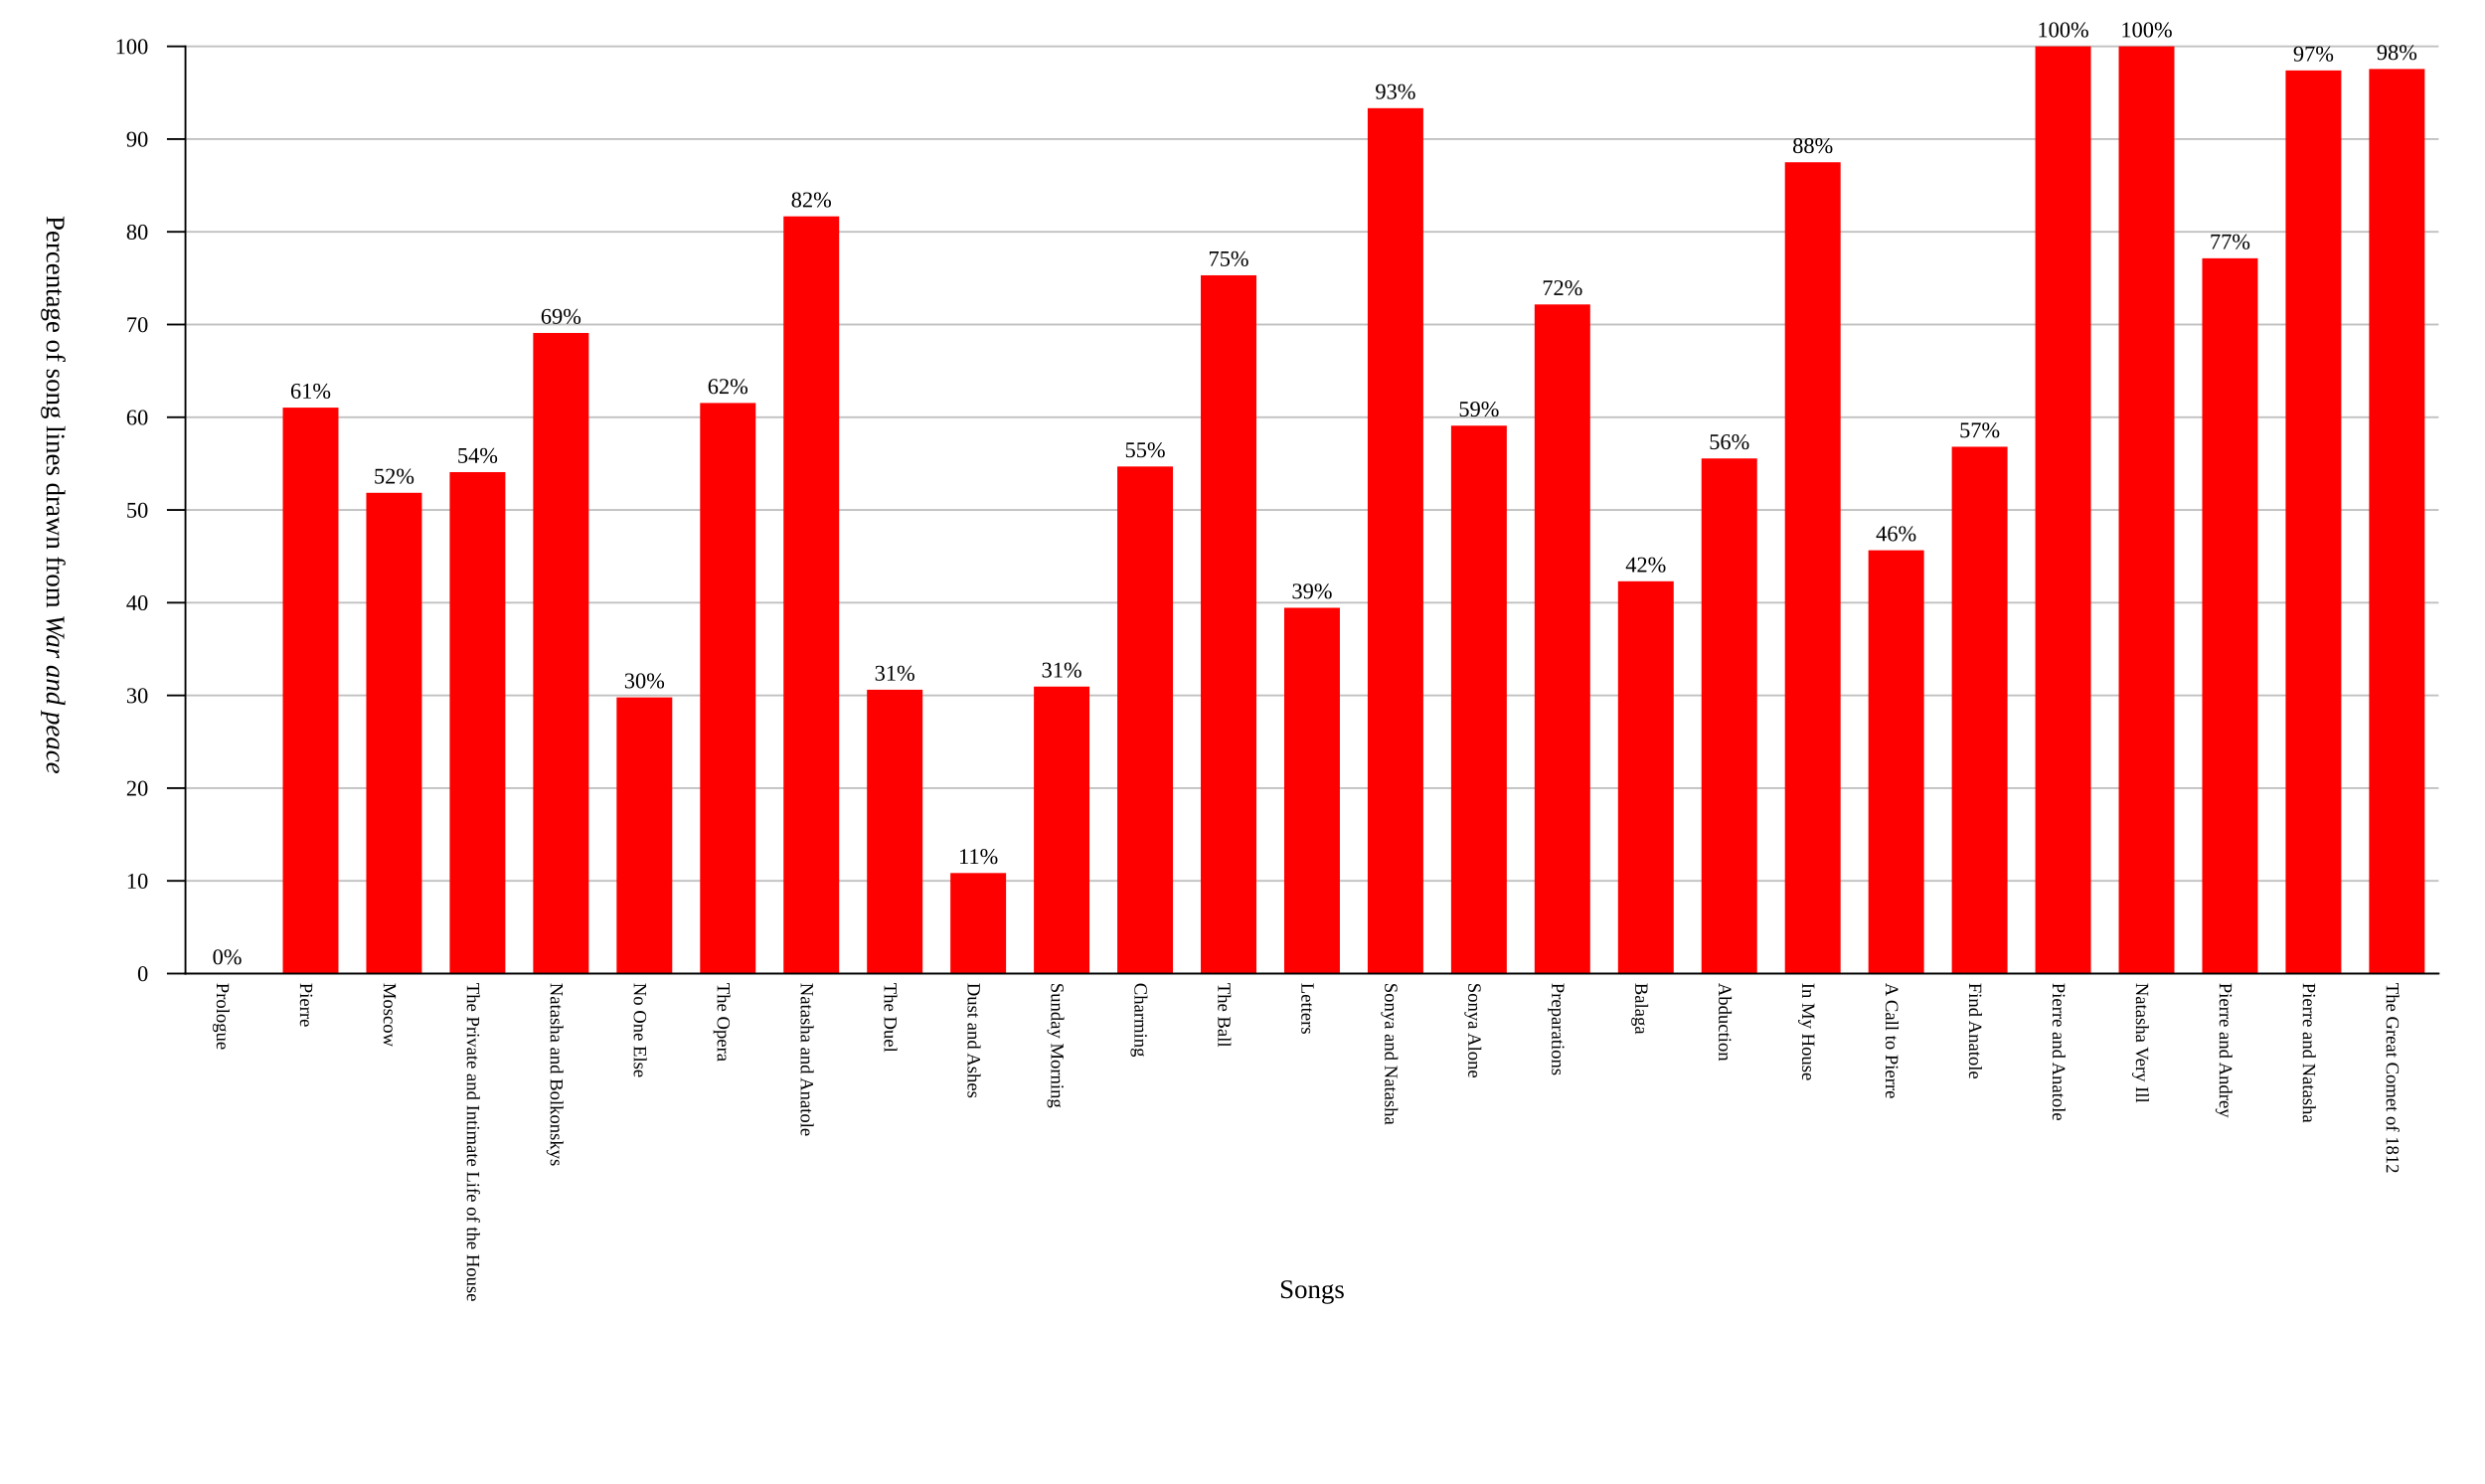
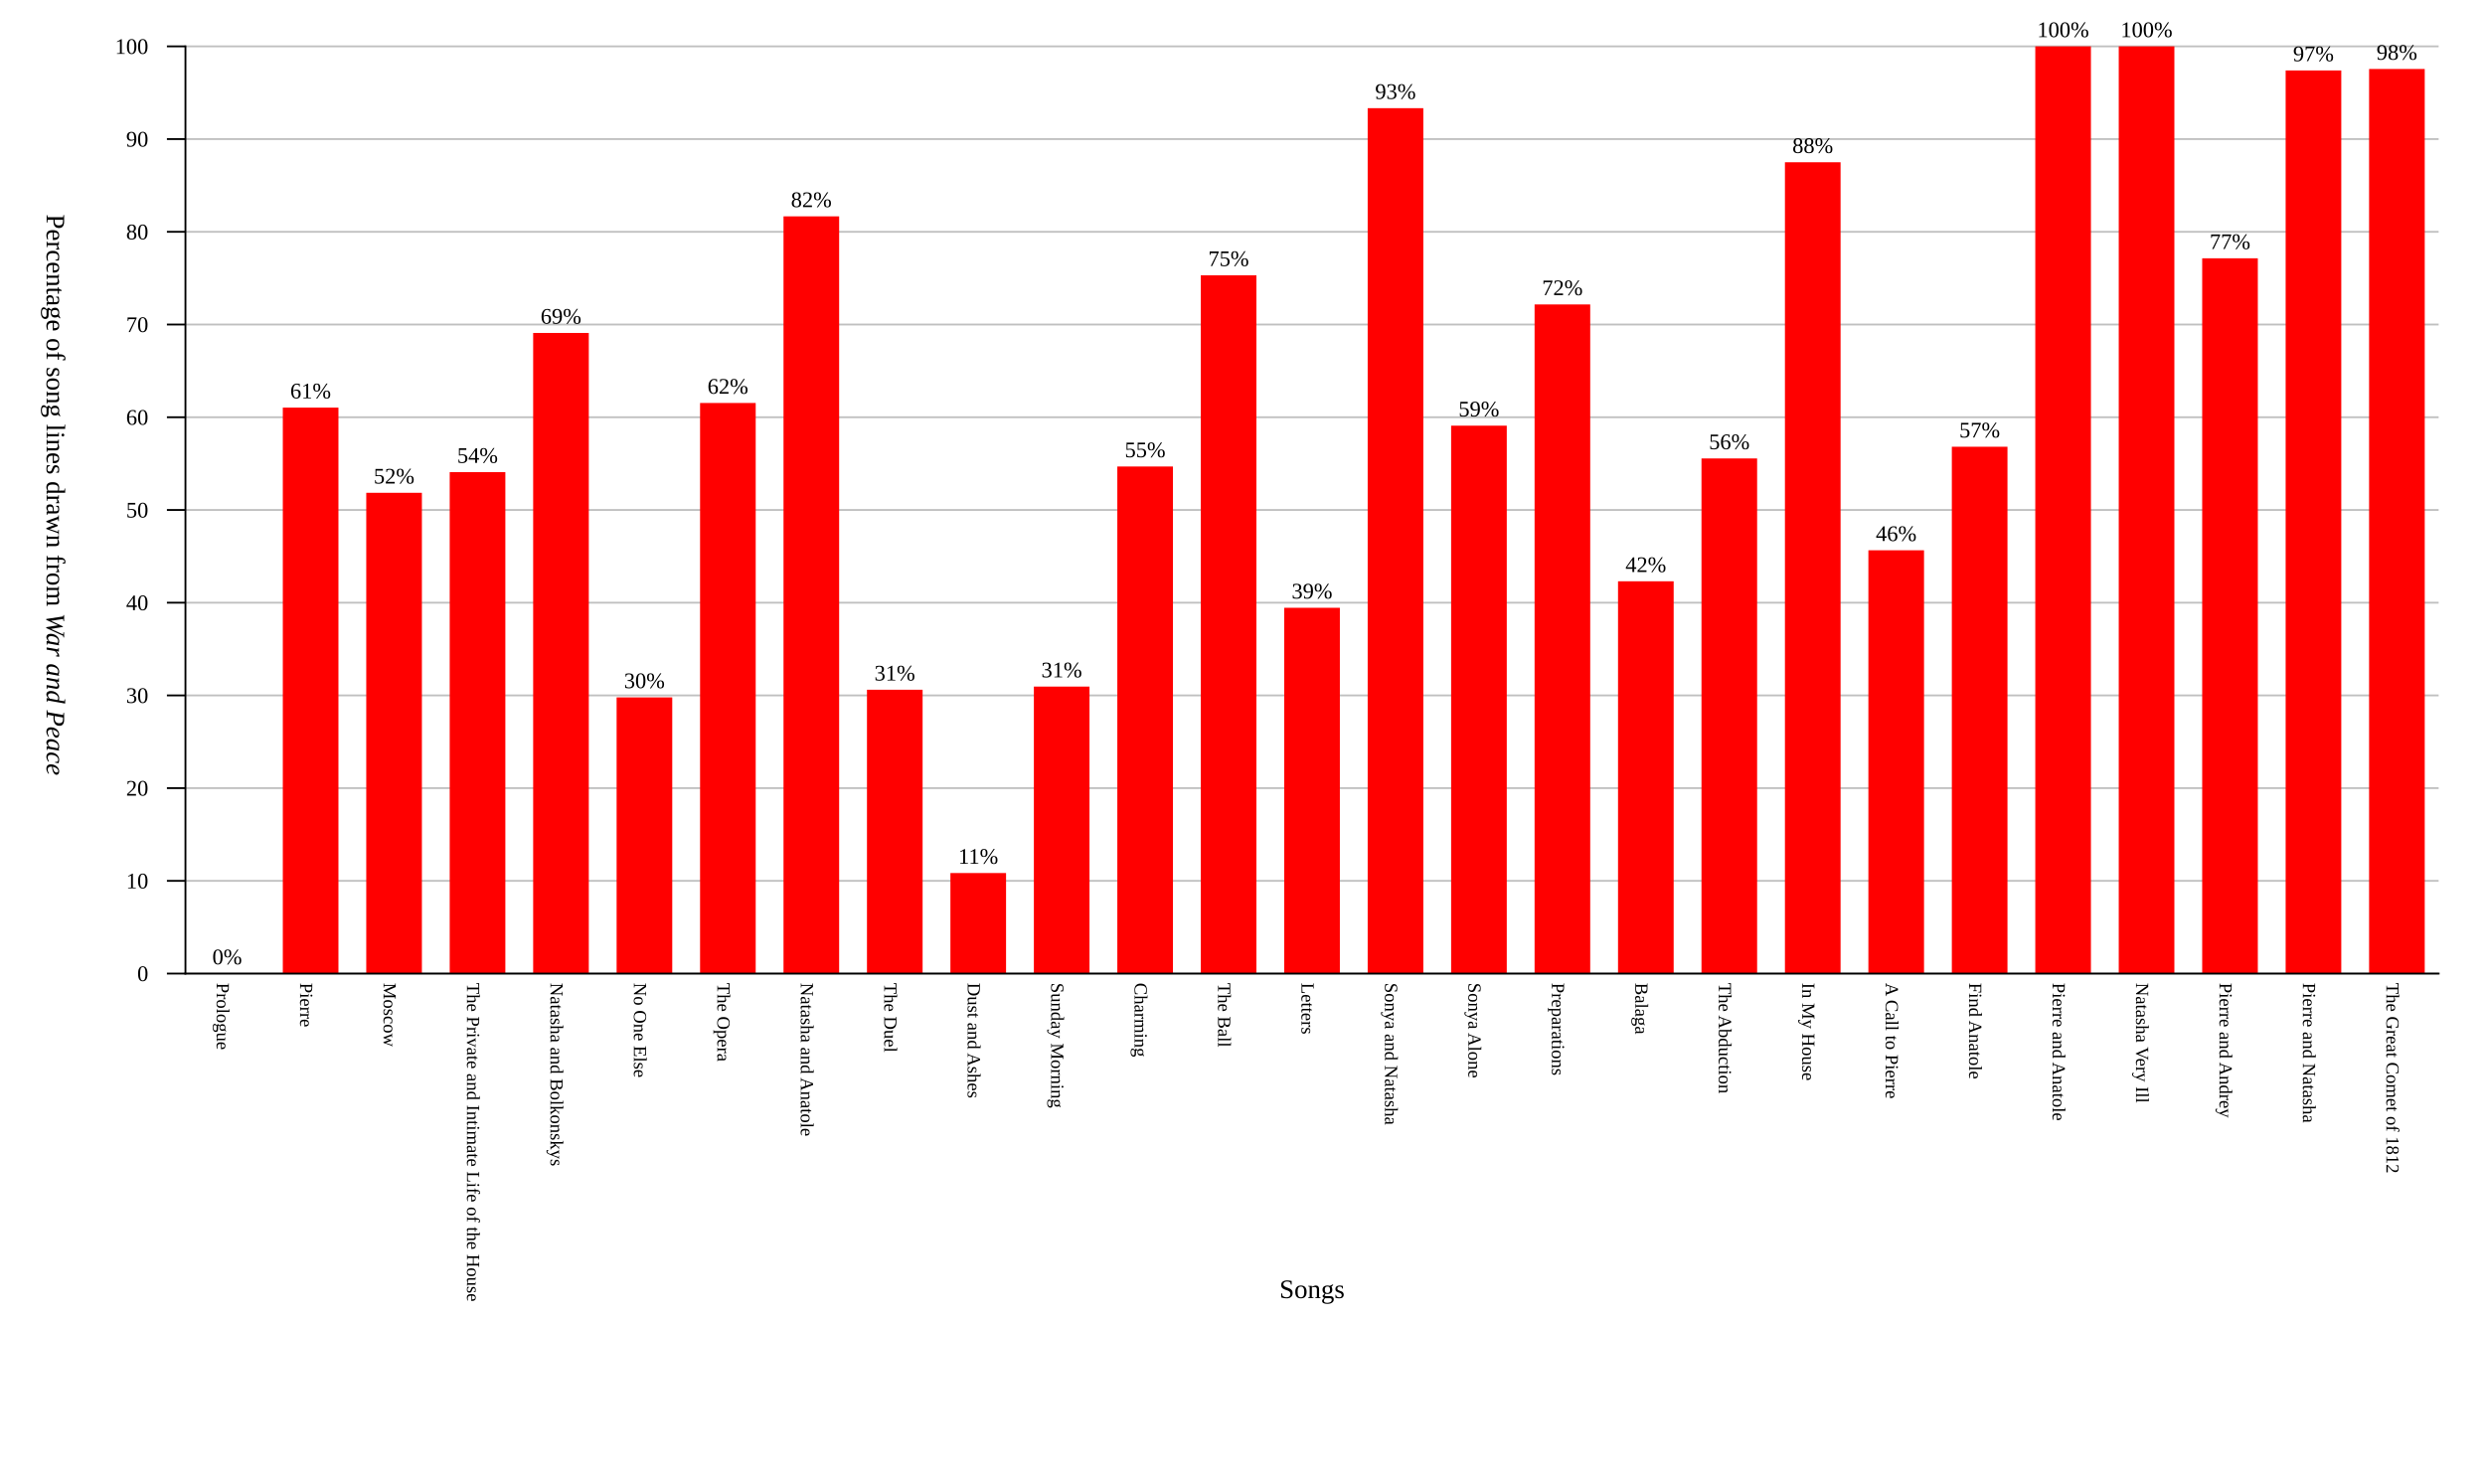
<svg xmlns="http://www.w3.org/2000/svg" viewBox="-100 -525 1340 800" width="100%" style="background-color:#FED69A;">
  <line x1="0" y1="-0" x2="-10" y2="-0" stroke="black" />
  <line x1="0" y1="-0" x2="1215" y2="-0" stroke="silver" />
  <text x="-20" y="-0" text-anchor="end" dominant-baseline="central">0</text>
  <line x1="0" y1="-50" x2="-10" y2="-50" stroke="black" />
  <line x1="0" y1="-50" x2="1215" y2="-50" stroke="silver" />
  <text x="-20" y="-50" text-anchor="end" dominant-baseline="central">10</text>
  <line x1="0" y1="-100" x2="-10" y2="-100" stroke="black" />
  <line x1="0" y1="-100" x2="1215" y2="-100" stroke="silver" />
  <text x="-20" y="-100" text-anchor="end" dominant-baseline="central">20</text>
  <line x1="0" y1="-150" x2="-10" y2="-150" stroke="black" />
  <line x1="0" y1="-150" x2="1215" y2="-150" stroke="silver" />
  <text x="-20" y="-150" text-anchor="end" dominant-baseline="central">30</text>
  <line x1="0" y1="-200" x2="-10" y2="-200" stroke="black" />
  <line x1="0" y1="-200" x2="1215" y2="-200" stroke="silver" />
  <text x="-20" y="-200" text-anchor="end" dominant-baseline="central">40</text>
  <line x1="0" y1="-250" x2="-10" y2="-250" stroke="black" />
  <line x1="0" y1="-250" x2="1215" y2="-250" stroke="silver" />
  <text x="-20" y="-250" text-anchor="end" dominant-baseline="central">50</text>
  <line x1="0" y1="-300" x2="-10" y2="-300" stroke="black" />
  <line x1="0" y1="-300" x2="1215" y2="-300" stroke="silver" />
  <text x="-20" y="-300" text-anchor="end" dominant-baseline="central">60</text>
  <line x1="0" y1="-350" x2="-10" y2="-350" stroke="black" />
  <line x1="0" y1="-350" x2="1215" y2="-350" stroke="silver" />
  <text x="-20" y="-350" text-anchor="end" dominant-baseline="central">70</text>
  <line x1="0" y1="-400" x2="-10" y2="-400" stroke="black" />
  <line x1="0" y1="-400" x2="1215" y2="-400" stroke="silver" />
  <text x="-20" y="-400" text-anchor="end" dominant-baseline="central">80</text>
  <line x1="0" y1="-450" x2="-10" y2="-450" stroke="black" />
  <line x1="0" y1="-450" x2="1215" y2="-450" stroke="silver" />
  <text x="-20" y="-450" text-anchor="end" dominant-baseline="central">90</text>
  <line x1="0" y1="-500" x2="-10" y2="-500" stroke="black" />
  <line x1="0" y1="-500" x2="1215" y2="-500" stroke="silver" />
  <text x="-20" y="-500" text-anchor="end" dominant-baseline="central">100</text>
  <rect x="7.5" y="-0" width="30" height="0" fill="red" />
  <text x="22.5" y="5" text-anchor="start" dominant-baseline="middle" font-size="smaller" writing-mode="tb">Prologue</text>
  <text x="22.5" y="-5" text-anchor="middle">0%</text>
  <rect x="52.5" y="-305.195" width="30" height="305.195" fill="red" />
  <text x="67.5" y="5" text-anchor="start" dominant-baseline="middle" font-size="smaller" writing-mode="tb">Pierre</text>
  <text x="67.5" y="-310.195" text-anchor="middle">61%</text>
  <rect x="97.5" y="-259.259" width="30" height="259.259" fill="red" />
  <text x="112.5" y="5" text-anchor="start" dominant-baseline="middle" font-size="smaller" writing-mode="tb">Moscow</text>
  <text x="112.5" y="-264.259" text-anchor="middle">52%</text>
  <rect x="142.5" y="-270.408" width="30" height="270.408" fill="red" />
  <text x="157.5" y="5" text-anchor="start" dominant-baseline="middle" font-size="smaller" writing-mode="tb">The Private and Intimate Life of the House</text>
  <text x="157.5" y="-275.408" text-anchor="middle">54%</text>
  <rect x="187.5" y="-345.455" width="30" height="345.455" fill="red" />
  <text x="202.5" y="5" text-anchor="start" dominant-baseline="middle" font-size="smaller" writing-mode="tb">Natasha and Bolkonskys</text>
  <text x="202.5" y="-350.455" text-anchor="middle">69%</text>
  <rect x="232.5" y="-148.936" width="30" height="148.936" fill="red" />
  <text x="247.5" y="5" text-anchor="start" dominant-baseline="middle" font-size="smaller" writing-mode="tb">No One Else</text>
  <text x="247.5" y="-153.936" text-anchor="middle">30%</text>
  <rect x="277.5" y="-307.692" width="30" height="307.692" fill="red" />
  <text x="292.5" y="5" text-anchor="start" dominant-baseline="middle" font-size="smaller" writing-mode="tb">The Opera</text>
  <text x="292.5" y="-312.692" text-anchor="middle">62%</text>
  <rect x="322.5" y="-408.333" width="30" height="408.333" fill="red" />
  <text x="337.5" y="5" text-anchor="start" dominant-baseline="middle" font-size="smaller" writing-mode="tb">Natasha and Anatole</text>
  <text x="337.5" y="-413.333" text-anchor="middle">82%</text>
  <rect x="367.5" y="-153.061" width="30" height="153.061" fill="red" />
  <text x="382.5" y="5" text-anchor="start" dominant-baseline="middle" font-size="smaller" writing-mode="tb">The Duel</text>
  <text x="382.5" y="-158.061" text-anchor="middle">31%</text>
  <rect x="412.5" y="-54.217" width="30" height="54.217" fill="red" />
  <text x="427.5" y="5" text-anchor="start" dominant-baseline="middle" font-size="smaller" writing-mode="tb">Dust and Ashes</text>
  <text x="427.5" y="-59.217" text-anchor="middle">11%</text>
  <rect x="457.5" y="-154.762" width="30" height="154.762" fill="red" />
  <text x="472.5" y="5" text-anchor="start" dominant-baseline="middle" font-size="smaller" writing-mode="tb">Sunday Morning</text>
  <text x="472.5" y="-159.762" text-anchor="middle">31%</text>
  <rect x="502.5" y="-273.438" width="30" height="273.438" fill="red" />
  <text x="517.5" y="5" text-anchor="start" dominant-baseline="middle" font-size="smaller" writing-mode="tb">Charming</text>
  <text x="517.5" y="-278.438" text-anchor="middle">55%</text>
  <rect x="547.5" y="-376.543" width="30" height="376.543" fill="red" />
  <text x="562.5" y="5" text-anchor="start" dominant-baseline="middle" font-size="smaller" writing-mode="tb">The Ball</text>
  <text x="562.5" y="-381.543" text-anchor="middle">75%</text>
  <rect x="592.5" y="-197.248" width="30" height="197.248" fill="red" />
  <text x="607.5" y="5" text-anchor="start" dominant-baseline="middle" font-size="smaller" writing-mode="tb">Letters</text>
  <text x="607.5" y="-202.248" text-anchor="middle">39%</text>
  <rect x="637.5" y="-466.667" width="30" height="466.667" fill="red" />
  <text x="652.5" y="5" text-anchor="start" dominant-baseline="middle" font-size="smaller" writing-mode="tb">Sonya and Natasha</text>
  <text x="652.5" y="-471.667" text-anchor="middle">93%</text>
  <rect x="682.5" y="-295.455" width="30" height="295.455" fill="red" />
  <text x="697.5" y="5" text-anchor="start" dominant-baseline="middle" font-size="smaller" writing-mode="tb">Sonya Alone</text>
  <text x="697.5" y="-300.455" text-anchor="middle">59%</text>
  <rect x="727.5" y="-360.825" width="30" height="360.825" fill="red" />
  <text x="742.5" y="5" text-anchor="start" dominant-baseline="middle" font-size="smaller" writing-mode="tb">Preparations</text>
  <text x="742.5" y="-365.825" text-anchor="middle">72%</text>
  <rect x="772.5" y="-211.538" width="30" height="211.538" fill="red" />
  <text x="787.5" y="5" text-anchor="start" dominant-baseline="middle" font-size="smaller" writing-mode="tb">Balaga</text>
  <text x="787.5" y="-216.538" text-anchor="middle">42%</text>
  <rect x="817.5" y="-277.778" width="30" height="277.778" fill="red" />
-   <text x="832.5" y="5" text-anchor="start" dominant-baseline="middle" font-size="smaller" writing-mode="tb">Abduction</text>
+   <text x="832.5" y="5" text-anchor="start" dominant-baseline="middle" font-size="smaller" writing-mode="tb">The Abduction</text>
  <text x="832.5" y="-282.778" text-anchor="middle">56%</text>
  <rect x="862.5" y="-437.5" width="30" height="437.5" fill="red" />
  <text x="877.5" y="5" text-anchor="start" dominant-baseline="middle" font-size="smaller" writing-mode="tb">In My House</text>
  <text x="877.5" y="-442.5" text-anchor="middle">88%</text>
  <rect x="907.5" y="-228.261" width="30" height="228.261" fill="red" />
  <text x="922.5" y="5" text-anchor="start" dominant-baseline="middle" font-size="smaller" writing-mode="tb">A Call to Pierre</text>
  <text x="922.5" y="-233.261" text-anchor="middle">46%</text>
  <rect x="952.5" y="-284.091" width="30" height="284.091" fill="red" />
  <text x="967.5" y="5" text-anchor="start" dominant-baseline="middle" font-size="smaller" writing-mode="tb">Find Anatole</text>
  <text x="967.5" y="-289.091" text-anchor="middle">57%</text>
  <rect x="997.5" y="-500" width="30" height="500" fill="red" />
  <text x="1012.5" y="5" text-anchor="start" dominant-baseline="middle" font-size="smaller" writing-mode="tb">Pierre and Anatole</text>
  <text x="1012.5" y="-505" text-anchor="middle">100%</text>
  <rect x="1042.5" y="-500" width="30" height="500" fill="red" />
  <text x="1057.5" y="5" text-anchor="start" dominant-baseline="middle" font-size="smaller" writing-mode="tb">Natasha Very Ill</text>
  <text x="1057.5" y="-505" text-anchor="middle">100%</text>
  <rect x="1087.5" y="-385.714" width="30" height="385.714" fill="red" />
  <text x="1102.5" y="5" text-anchor="start" dominant-baseline="middle" font-size="smaller" writing-mode="tb">Pierre and Andrey</text>
  <text x="1102.5" y="-390.714" text-anchor="middle">77%</text>
  <rect x="1132.5" y="-487.013" width="30" height="487.013" fill="red" />
  <text x="1147.5" y="5" text-anchor="start" dominant-baseline="middle" font-size="smaller" writing-mode="tb">Pierre and Natasha</text>
  <text x="1147.5" y="-492.013" text-anchor="middle">97%</text>
  <rect x="1177.5" y="-487.805" width="30" height="487.805" fill="red" />
  <text x="1192.5" y="5" text-anchor="start" dominant-baseline="middle" font-size="smaller" writing-mode="tb">The Great Comet of 1812</text>
  <text x="1192.5" y="-492.805" text-anchor="middle">98%</text>
  <line x1="0" y1="0" x2="1215" y2="0" stroke="black" stroke-linecap="square" />
  <line x1="0" y1="0" x2="0" y2="-500" stroke="black" stroke-linecap="square" />
  <text x="607.5" y="175" text-anchor="middle" font-size="larger">Songs</text>
  <text x="-70" y="-250" writing-mode="tb" text-anchor="middle" font-size="larger">
    <tspan>Percentage of song lines drawn from </tspan>
-     <tspan font-style="italic">War and peace</tspan>
+     <tspan font-style="italic">War and Peace</tspan>
  </text>
</svg>
